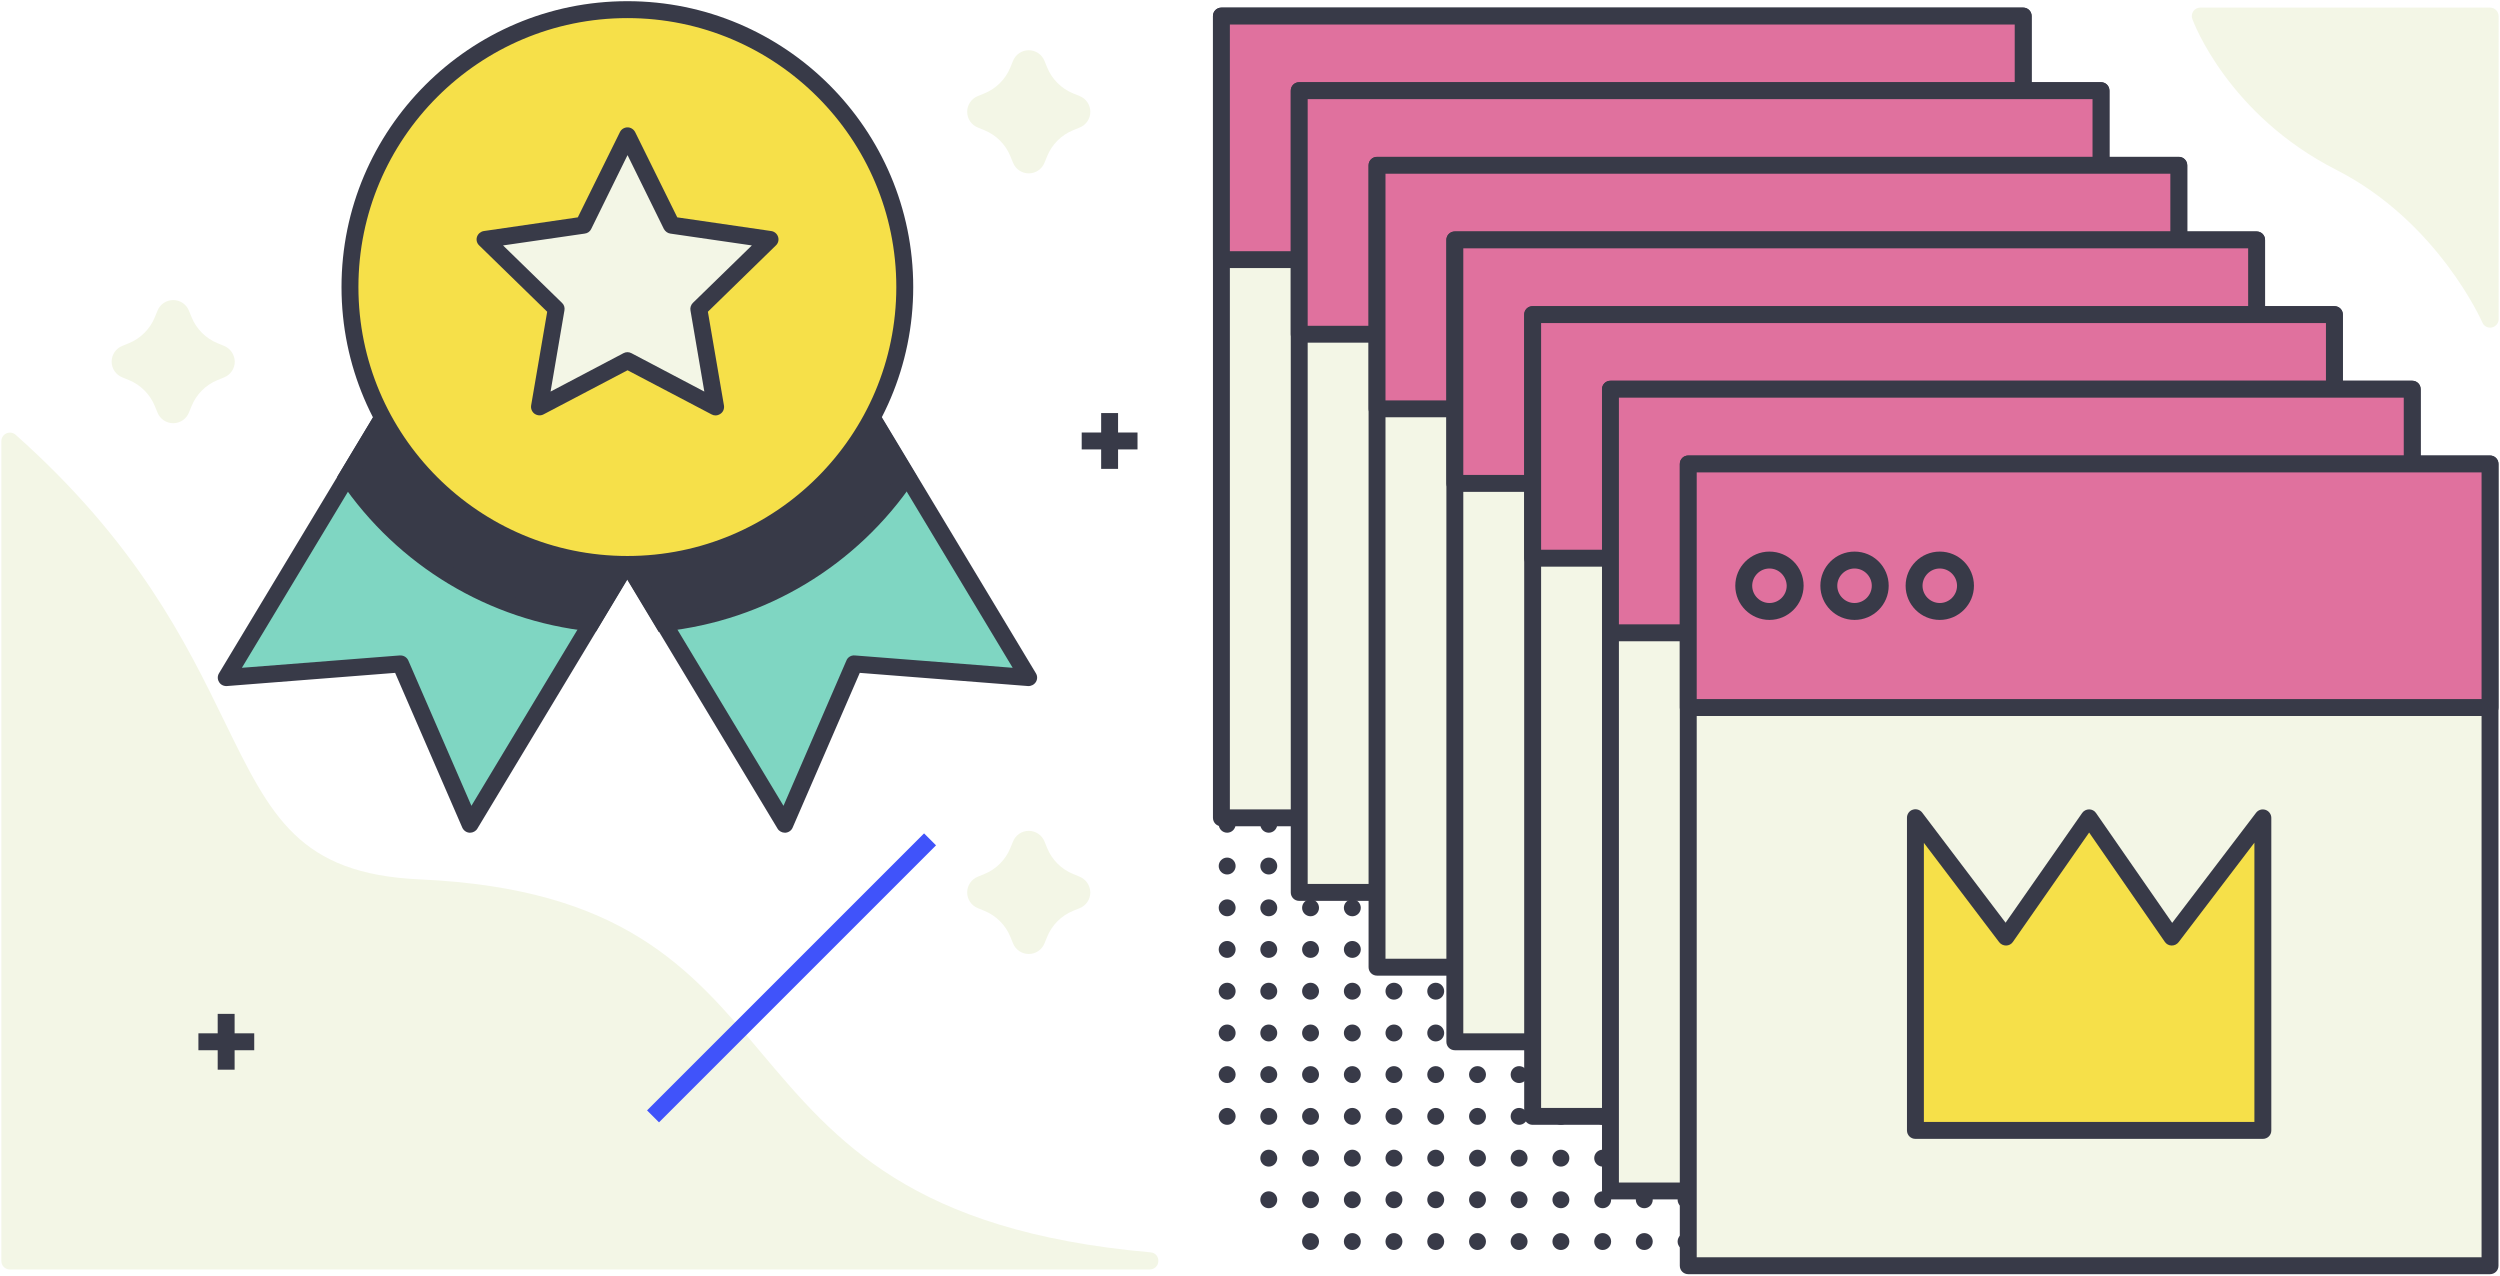
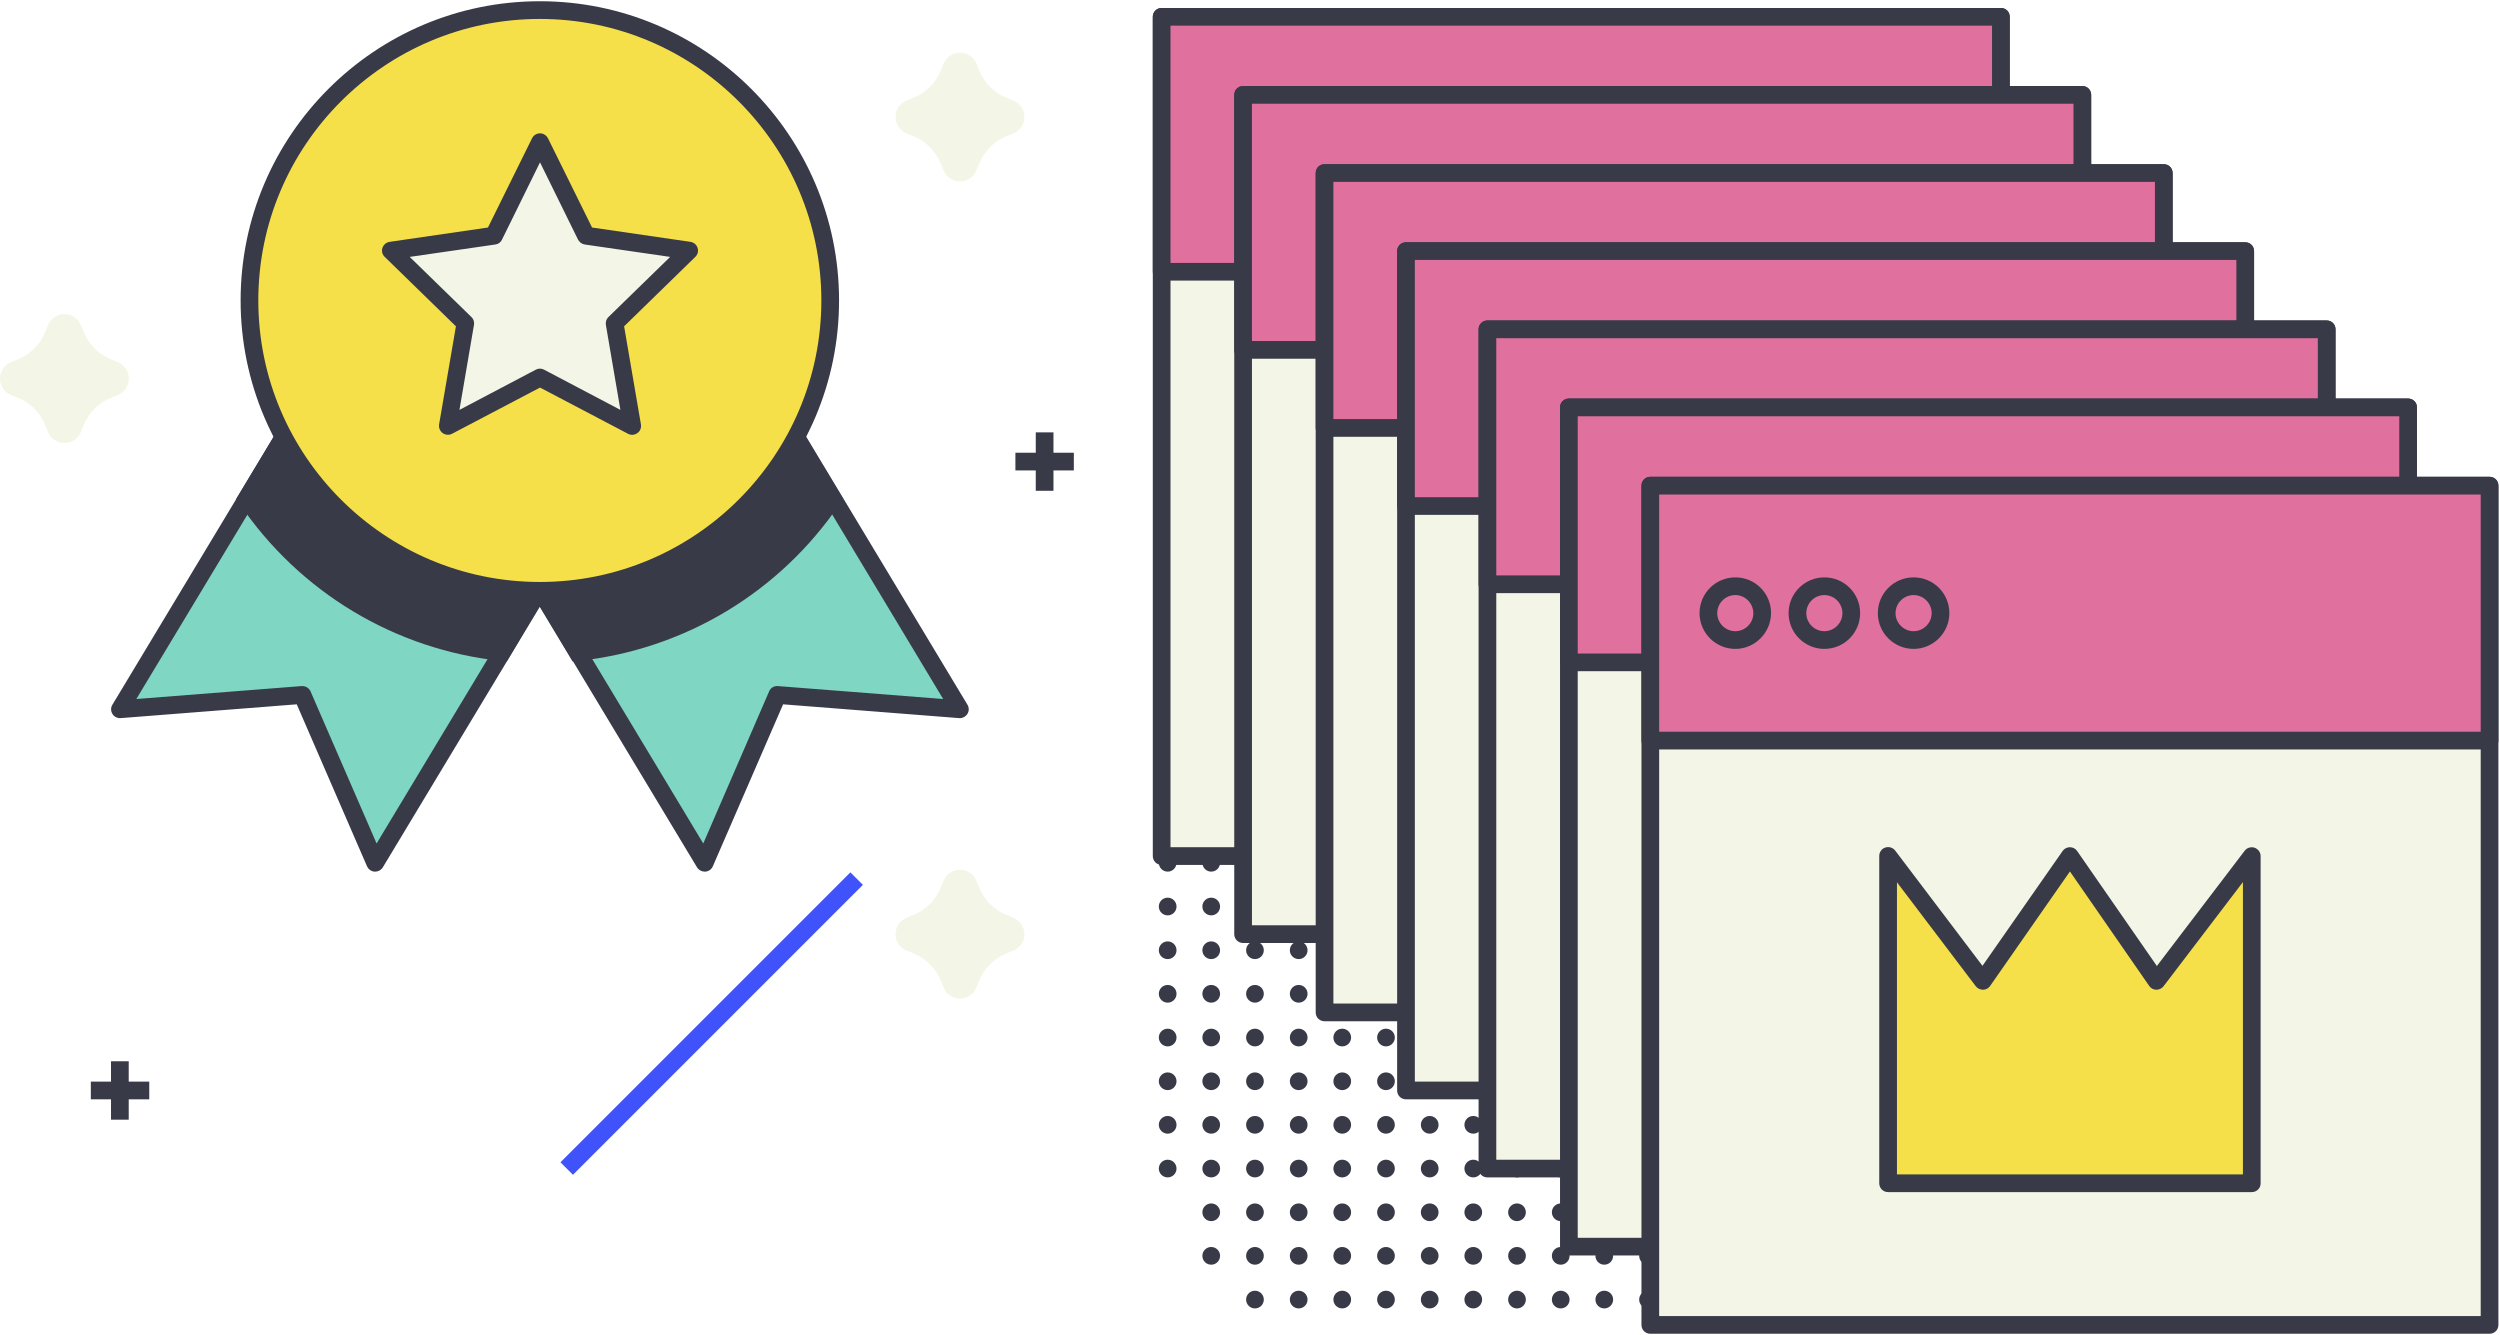
- <svg xmlns="http://www.w3.org/2000/svg" width="1478px" height="754px" viewBox="0 0 1478 754" version="1.1">
+ <svg xmlns="http://www.w3.org/2000/svg" width="1412px" height="754px" viewBox="0 0 1412 754" version="1.1">
  <g id="Page-1" stroke="none" stroke-width="1" fill="none" fill-rule="evenodd">
-     <g id="upgrade-5" transform="translate(-221, -163)">
+     <g id="upgrade-5" transform="translate(-287, -163)">
      <g id="Group" transform="translate(221, 163)">
-         <path d="M1472.1,4.5 L1300.8,4.5 C1299.2,4.5 1297.6,5.3 1296.7,6.6 C1295.8,7.9 1295.5,9.7 1296.1,11.2 C1296.9,13.5 1317.5,68 1381.2,100.4 C1441.4,131.1 1467.3,190.1 1467.6,190.7 C1468.4,192.6 1470.2,193.7 1472.2,193.7 C1472.5,193.7 1472.9,193.7 1473.2,193.6 C1475.5,193.1 1477.2,191.1 1477.2,188.7 L1477.2,9.5 C1477.1,6.7 1474.9,4.5 1472.1,4.5 Z" id="Path" fill="#F3F6E6" fill-rule="nonzero" />
        <g transform="translate(720, 482)" fill="#383A48" fill-rule="nonzero" id="Oval">
          <circle cx="350.8" cy="5.3" r="5" />
          <circle cx="350.8" cy="30" r="5" />
          <circle cx="350.8" cy="54.7" r="5" />
          <circle cx="350.8" cy="79.3" r="5" />
          <circle cx="350.8" cy="104" r="5" />
          <circle cx="350.8" cy="128.7" r="5" />
          <circle cx="350.8" cy="153.3" r="5" />
          <circle cx="350.8" cy="178" r="5" />
          <circle cx="350.8" cy="202.7" r="5" />
          <circle cx="350.8" cy="227.3" r="5" />
          <circle cx="350.8" cy="252" r="5" />
          <circle cx="326.1" cy="5.3" r="5" />
          <circle cx="326.1" cy="30" r="5" />
          <circle cx="326.1" cy="54.7" r="5" />
          <circle cx="326.1" cy="79.3" r="5" />
          <circle cx="326.1" cy="104" r="5" />
          <circle cx="326.1" cy="128.7" r="5" />
          <circle cx="326.1" cy="153.3" r="5" />
          <circle cx="326.1" cy="178" r="5" />
          <circle cx="326.1" cy="202.7" r="5" />
          <circle cx="326.1" cy="227.3" r="5" />
          <circle cx="326.1" cy="252" r="5" />
          <circle cx="301.5" cy="5.3" r="5" />
          <circle cx="301.5" cy="30" r="5" />
          <circle cx="301.5" cy="54.7" r="5" />
          <circle cx="301.5" cy="79.3" r="5" />
          <circle cx="301.5" cy="104" r="5" />
          <circle cx="301.5" cy="128.7" r="5" />
          <circle cx="301.5" cy="153.3" r="5" />
          <circle cx="301.5" cy="178" r="5" />
          <circle cx="301.5" cy="202.7" r="5" />
          <circle cx="301.5" cy="227.3" r="5" />
          <circle cx="301.5" cy="252" r="5" />
          <circle cx="276.8" cy="5.3" r="5" />
          <circle cx="276.8" cy="30" r="5" />
          <circle cx="276.8" cy="54.7" r="5" />
          <circle cx="276.8" cy="79.3" r="5" />
          <circle cx="276.8" cy="104" r="5" />
          <circle cx="276.8" cy="128.7" r="5" />
          <circle cx="276.8" cy="153.3" r="5" />
          <circle cx="276.8" cy="178" r="5" />
          <circle cx="276.8" cy="202.7" r="5" />
          <circle cx="276.8" cy="227.3" r="5" />
          <circle cx="276.8" cy="252" r="5" />
          <circle cx="252.1" cy="5.3" r="5" />
          <circle cx="252.1" cy="30" r="5" />
          <circle cx="252.1" cy="54.7" r="5" />
          <circle cx="252.1" cy="79.3" r="5" />
          <circle cx="252.1" cy="104" r="5" />
          <circle cx="252.1" cy="128.7" r="5" />
          <circle cx="252.1" cy="153.3" r="5" />
          <circle cx="252.1" cy="178" r="5" />
          <circle cx="252.1" cy="202.7" r="5" />
          <circle cx="252.1" cy="227.3" r="5" />
          <circle cx="252.1" cy="252" r="5" />
          <circle cx="227.5" cy="5.3" r="5" />
          <circle cx="227.5" cy="30" r="5" />
          <circle cx="227.5" cy="54.7" r="5" />
          <circle cx="227.5" cy="79.3" r="5" />
          <circle cx="227.5" cy="104" r="5" />
          <circle cx="227.5" cy="128.7" r="5" />
          <circle cx="227.5" cy="153.3" r="5" />
          <circle cx="227.5" cy="178" r="5" />
          <circle cx="227.5" cy="202.7" r="5" />
          <circle cx="227.5" cy="227.3" r="5" />
          <circle cx="227.5" cy="252" r="5" />
          <circle cx="202.8" cy="5.3" r="5" />
          <circle cx="202.8" cy="30" r="5" />
          <circle cx="202.8" cy="54.7" r="5" />
          <circle cx="202.8" cy="79.3" r="5" />
          <circle cx="202.8" cy="104" r="5" />
          <circle cx="202.8" cy="128.7" r="5" />
          <circle cx="202.8" cy="153.3" r="5" />
          <circle cx="202.8" cy="178" r="5" />
          <circle cx="202.8" cy="202.7" r="5" />
          <circle cx="202.8" cy="227.3" r="5" />
          <circle cx="202.8" cy="252" r="5" />
          <circle cx="178.1" cy="5.3" r="5" />
          <circle cx="178.1" cy="30" r="5" />
          <circle cx="178.1" cy="54.7" r="5" />
          <circle cx="178.1" cy="79.3" r="5" />
          <circle cx="178.1" cy="104" r="5" />
          <circle cx="178.1" cy="128.7" r="5" />
          <circle cx="178.1" cy="153.3" r="5" />
          <circle cx="178.1" cy="178" r="5" />
          <circle cx="178.1" cy="202.7" r="5" />
          <circle cx="178.1" cy="227.3" r="5" />
          <circle cx="178.1" cy="252" r="5" />
          <circle cx="153.5" cy="5.3" r="5" />
          <circle cx="153.5" cy="30" r="5" />
          <circle cx="153.5" cy="54.7" r="5" />
          <circle cx="153.5" cy="79.3" r="5" />
          <circle cx="153.5" cy="104" r="5" />
          <circle cx="153.5" cy="128.7" r="5" />
          <circle cx="153.5" cy="153.3" r="5" />
          <circle cx="153.5" cy="178" r="5" />
          <circle cx="153.5" cy="202.7" r="5" />
          <circle cx="153.5" cy="227.3" r="5" />
          <circle cx="153.5" cy="252" r="5" />
          <circle cx="128.8" cy="5.3" r="5" />
          <circle cx="128.8" cy="30" r="5" />
          <circle cx="128.8" cy="54.7" r="5" />
          <circle cx="128.8" cy="79.3" r="5" />
          <circle cx="128.8" cy="104" r="5" />
          <circle cx="128.8" cy="128.7" r="5" />
          <circle cx="128.8" cy="153.3" r="5" />
          <circle cx="128.8" cy="178" r="5" />
          <circle cx="128.8" cy="202.7" r="5" />
          <circle cx="128.8" cy="227.3" r="5" />
          <circle cx="128.8" cy="252" r="5" />
          <circle cx="104.1" cy="5.3" r="5" />
          <circle cx="104.1" cy="30" r="5" />
          <circle cx="104.1" cy="54.7" r="5" />
          <circle cx="104.1" cy="79.3" r="5" />
          <circle cx="104.1" cy="104" r="5" />
          <circle cx="104.1" cy="128.7" r="5" />
          <circle cx="104.1" cy="153.3" r="5" />
          <circle cx="104.1" cy="178" r="5" />
          <circle cx="104.1" cy="202.7" r="5" />
          <circle cx="104.1" cy="227.3" r="5" />
          <circle cx="104.1" cy="252" r="5" />
          <circle cx="79.5" cy="5.3" r="5" />
          <circle cx="79.5" cy="30" r="5" />
          <circle cx="79.5" cy="54.7" r="5" />
          <circle cx="79.5" cy="79.3" r="5" />
          <circle cx="79.5" cy="104" r="5" />
          <circle cx="79.5" cy="128.7" r="5" />
          <circle cx="79.5" cy="153.3" r="5" />
          <circle cx="79.5" cy="178" r="5" />
          <circle cx="79.5" cy="202.7" r="5" />
          <circle cx="79.5" cy="227.3" r="5" />
          <circle cx="79.5" cy="252" r="5" />
          <circle cx="54.8" cy="5.3" r="5" />
          <circle cx="54.8" cy="30" r="5" />
          <circle cx="54.8" cy="54.7" r="5" />
          <circle cx="54.8" cy="79.3" r="5" />
          <circle cx="54.8" cy="104" r="5" />
          <circle cx="54.8" cy="128.7" r="5" />
          <circle cx="54.8" cy="153.3" r="5" />
          <circle cx="54.8" cy="178" r="5" />
          <circle cx="54.8" cy="202.7" r="5" />
          <circle cx="54.8" cy="227.3" r="5" />
          <circle cx="54.8" cy="252" r="5" />
          <circle cx="30.1" cy="5.3" r="5" />
          <circle cx="30.1" cy="30" r="5" />
          <circle cx="30.1" cy="54.7" r="5" />
          <circle cx="30.1" cy="79.3" r="5" />
          <circle cx="30.1" cy="104" r="5" />
          <circle cx="30.1" cy="128.7" r="5" />
          <circle cx="30.1" cy="153.3" r="5" />
          <circle cx="30.1" cy="178" r="5" />
          <circle cx="30.1" cy="202.7" r="5" />
          <circle cx="30.1" cy="227.3" r="5" />
          <circle cx="5.5" cy="5.3" r="5" />
          <circle cx="5.5" cy="30" r="5" />
          <circle cx="5.5" cy="54.7" r="5" />
          <circle cx="5.5" cy="79.3" r="5" />
          <circle cx="5.5" cy="104" r="5" />
          <circle cx="5.5" cy="128.7" r="5" />
          <circle cx="5.5" cy="153.3" r="5" />
          <circle cx="5.5" cy="178" r="5" />
        </g>
-         <path d="M680.3,740.4 C538.9,727.9 493.9,674.4 450.4,622.8 C408.2,572.7 368.4,525.3 248.3,519.9 C176.7,516.7 160.2,482.8 132.8,426.7 C109.9,379.7 81.3,321.2 9.2,257 C7.7,255.7 5.6,255.4 3.8,256.2 C2,257 0.8,258.8 0.8,260.8 L0.8,745.5 C0.8,748.3 3,750.5 5.8,750.5 L679.8,750.5 C682.5,750.5 684.7,748.4 684.8,745.7 C685,742.9 683,740.6 680.3,740.4 Z" id="Path" fill="#F3F6E6" fill-rule="nonzero" />
        <g transform="translate(117, 599)">
          <rect id="Rectangle" fill="#383A48" fill-rule="nonzero" x="11.7" y="0.4" width="10" height="33" />
          <g transform="translate(0, 11)">
            <line x1="0.3" y1="5.9" x2="33.2" y2="5.9" id="Path" />
            <rect id="Rectangle" fill="#383A48" fill-rule="nonzero" x="0.3" y="0.9" width="33" height="10" />
          </g>
        </g>
        <g transform="translate(639, 244)">
          <rect id="Rectangle" fill="#383A48" fill-rule="nonzero" x="12" y="0.2" width="10" height="33" />
          <g transform="translate(0, 11)">
            <line x1="0.5" y1="5.7" x2="33.5" y2="5.7" id="Path" />
            <rect id="Rectangle" fill="#383A48" fill-rule="nonzero" x="0.5" y="0.7" width="33" height="10" />
          </g>
        </g>
        <g transform="translate(128, 0)" fill-rule="nonzero">
          <g transform="translate(0, 190)">
            <polygon id="Path" fill="#7FD6C2" points="273.1 92.5 242.9 142.8 221.5 178.3 149.9 297.3 108.8 202.5 5.7 210.6 77.4 91.5 129 5.8 242.9 74.3" />
            <path d="M149.9,302.3 C149.8,302.3 149.7,302.3 149.6,302.3 C147.7,302.2 146.1,301 145.3,299.3 L105.6,207.8 L6.1,215.6 C4.2,215.7 2.4,214.8 1.5,213.2 C0.5,211.6 0.5,209.6 1.5,208 L124.8,3.2 C125.5,2.1 126.6,1.2 127.9,0.9 C129.2,0.6 130.5,0.8 131.7,1.5 L275.8,88.3 C278.2,89.7 278.9,92.8 277.5,95.2 L154.2,299.9 C153.3,301.4 151.6,302.3 149.9,302.3 Z M108.8,197.5 C110.8,197.5 112.6,198.7 113.4,200.5 L150.7,286.4 L266.4,94.2 L130.8,12.6 L15,204.8 L108.3,197.5 C108.5,197.5 108.6,197.5 108.8,197.5 Z" id="Shape" fill="#383A48" />
          </g>
          <g transform="translate(207, 190)">
            <polygon id="Path" fill="#7FD6C2" points="273.1 210.6 170.1 202.5 129 297.3 57.3 178.3 35.9 142.8 5.7 92.5 35.9 74.3 149.8 5.8 201.4 91.5" />
            <path d="M129,302.3 C127.3,302.3 125.6,301.4 124.7,299.9 L1.4,95.1 C-8.65973959e-15,92.7 0.7,89.7 3.1,88.2 L147.2,1.4 C148.3,0.7 149.7,0.5 151,0.8 C152.3,1.1 153.4,1.9 154.1,3.1 L277.4,208 C278.4,209.6 278.4,211.6 277.4,213.2 C276.4,214.8 274.6,215.7 272.8,215.6 L173.3,207.8 L133.6,299.3 C132.9,301 131.2,302.2 129.3,302.3 C129.2,302.3 129.1,302.3 129,302.3 Z M12.5,94.2 L128.2,286.4 L165.4,200.5 C166.2,198.5 168.2,197.3 170.4,197.5 L263.7,204.8 L148.1,12.6 L12.5,94.2 Z" id="Shape" fill="#383A48" />
          </g>
          <g transform="translate(71, 189)" fill="#383A48">
            <path d="M337.4,92.5 C305.3,140 253.2,172.9 193.3,179.3 L171.9,143.8 L150.5,179.3 C90.5,172.9 38.5,140 6.4,92.5 L58,6.8 L171.9,75.4 L285.8,6.8 L337.4,92.5 Z" id="Path" />
            <path d="M153.2,184.6 L150,184.3 C90,177.9 36.2,145.5 2.2,95.4 L0.4,92.8 L56.2,0 L171.8,69.6 L287.4,0 L343.2,92.8 L341.4,95.4 C307.5,145.5 253.6,177.9 193.6,184.3 L190.4,184.6 L171.7,153.5 L153.2,184.6 Z M171.9,134.1 L195.9,174 C250.6,167.3 299.7,137.7 331.5,92.4 L284.1,13.7 L171.9,81.2 L59.7,13.7 L12.3,92.4 C44.1,137.7 93.2,167.3 147.9,174 L171.9,134.1 Z" id="Shape" />
          </g>
          <g transform="translate(73, 0)">
            <circle id="Oval" fill="#F6E049" cx="169.9" cy="169.7" r="164" />
            <path d="M169.9,338.7 C76.7,338.7 0.9,262.9 0.9,169.7 C0.9,76.5 76.7,0.7 169.9,0.7 C263.1,0.7 338.9,76.5 338.9,169.7 C338.9,262.9 263.1,338.7 169.9,338.7 Z M169.9,10.7 C82.2,10.7 10.9,82 10.9,169.7 C10.9,257.4 82.2,328.7 169.9,328.7 C257.6,328.7 328.9,257.4 328.9,169.7 C328.9,82 257.6,10.7 169.9,10.7 Z" id="Shape" fill="#383A48" />
          </g>
          <g transform="translate(153, 75)">
            <polygon id="Path" fill="#F3F6E6" points="89.9 5.4 115.9 58.2 174.2 66.6 132 107.7 142 165.6 89.9 138.3 37.9 165.6 47.8 107.7 5.7 66.6 63.9 58.2" />
            <path d="M142,170.6 C141.2,170.6 140.4,170.4 139.7,170 L90,143.9 L40.3,170 C38.6,170.9 36.6,170.7 35,169.6 C33.5,168.5 32.7,166.6 33,164.7 L42.5,109.3 L2.3,70.1 C0.9,68.8 0.4,66.8 1,65 C1.6,63.2 3.2,61.9 5,61.6 L60.6,53.5 L85.5,3.1 C86.3,1.4 88.1,0.3 90,0.3 C91.9,0.3 93.6,1.4 94.5,3.1 L119.4,53.5 L175,61.6 C176.9,61.9 178.4,63.2 179,65 C179.6,66.8 179.1,68.8 177.7,70.1 L137.5,109.3 L147,164.7 C147.3,166.6 146.6,168.5 145,169.6 C144,170.3 143,170.6 142,170.6 Z M16.4,70.1 L51.3,104.1 C52.5,105.2 53,106.9 52.7,108.5 L44.5,156.5 L87.6,133.8 C89.1,133 90.8,133 92.3,133.8 L135.4,156.5 L127.2,108.5 C126.9,106.9 127.5,105.2 128.6,104.1 L163.5,70.1 L115.3,63.1 C113.7,62.9 112.3,61.8 111.5,60.4 L90,16.7 L68.5,60.4 C67.8,61.9 66.4,62.9 64.7,63.1 L16.4,70.1 Z" id="Shape" fill="#383A48" />
          </g>
        </g>
        <g transform="translate(717, 4)" fill-rule="nonzero">
          <g>
            <rect id="Rectangle" fill="#F3F6E6" x="5.1" y="5.5" width="474" height="474" />
            <path d="M479.1,484.5 L5.1,484.5 C2.3,484.5 0.1,482.3 0.1,479.5 L0.1,5.5 C0.1,2.7 2.3,0.5 5.1,0.5 L479.1,0.5 C481.9,0.5 484.1,2.7 484.1,5.5 L484.1,479.5 C484.1,482.3 481.9,484.5 479.1,484.5 Z M10.1,474.5 L474.1,474.5 L474.1,10.5 L10.1,10.5 L10.1,474.5 L10.1,474.5 Z" id="Shape" fill="#383A48" />
          </g>
          <g>
            <rect id="Rectangle" fill="#E0719E" x="5.1" y="5.5" width="474" height="144" />
            <path d="M479.1,154.5 L5.1,154.5 C2.3,154.5 0.1,152.3 0.1,149.5 L0.1,5.5 C0.1,2.7 2.3,0.5 5.1,0.5 L479.1,0.5 C481.9,0.5 484.1,2.7 484.1,5.5 L484.1,149.5 C484.1,152.2 481.9,154.5 479.1,154.5 Z M10.1,144.5 L474.1,144.5 L474.1,10.5 L10.1,10.5 L10.1,144.5 L10.1,144.5 Z" id="Shape" fill="#383A48" />
          </g>
        </g>
        <g transform="translate(763, 48)" fill-rule="nonzero">
          <g>
            <rect id="Rectangle" fill="#F3F6E6" x="5.1" y="5.6" width="474" height="474" />
            <path d="M479.1,484.6 L5.1,484.6 C2.3,484.6 0.1,482.4 0.1,479.6 L0.1,5.6 C0.1,2.8 2.3,0.6 5.1,0.6 L479.1,0.6 C481.9,0.6 484.1,2.8 484.1,5.6 L484.1,479.6 C484.1,482.4 481.9,484.6 479.1,484.6 Z M10.1,474.6 L474.1,474.6 L474.1,10.6 L10.1,10.6 L10.1,474.6 L10.1,474.6 Z" id="Shape" fill="#383A48" />
          </g>
          <g>
            <rect id="Rectangle" fill="#E0719E" x="5.1" y="5.6" width="474" height="144" />
            <path d="M479.1,154.6 L5.1,154.6 C2.3,154.6 0.1,152.4 0.1,149.6 L0.1,5.6 C0.1,2.8 2.3,0.6 5.1,0.6 L479.1,0.6 C481.9,0.6 484.1,2.8 484.1,5.6 L484.1,149.6 C484.1,152.4 481.9,154.6 479.1,154.6 Z M10.1,144.6 L474.1,144.6 L474.1,10.6 L10.1,10.6 L10.1,144.6 L10.1,144.6 Z" id="Shape" fill="#383A48" />
          </g>
        </g>
        <g transform="translate(809, 92)" fill-rule="nonzero">
          <g>
            <rect id="Rectangle" fill="#F3F6E6" x="5.1" y="5.7" width="474" height="474" />
            <path d="M479.1,484.8 L5.1,484.8 C2.3,484.8 0.1,482.6 0.1,479.8 L0.1,5.8 C0.1,3 2.3,0.8 5.1,0.8 L479.1,0.8 C481.9,0.8 484.1,3 484.1,5.8 L484.1,479.8 C484.1,482.5 481.9,484.8 479.1,484.8 Z M10.1,474.8 L474.1,474.8 L474.1,10.8 L10.1,10.8 L10.1,474.8 Z" id="Shape" fill="#383A48" />
          </g>
          <g>
            <rect id="Rectangle" fill="#E0719E" x="5.1" y="5.7" width="474" height="144" />
            <path d="M479.1,154.7 L5.1,154.7 C2.3,154.7 0.1,152.5 0.1,149.7 L0.1,5.7 C0.1,2.9 2.3,0.7 5.1,0.7 L479.1,0.7 C481.9,0.7 484.1,2.9 484.1,5.7 L484.1,149.7 C484.1,152.5 481.9,154.7 479.1,154.7 Z M10.1,144.7 L474.1,144.7 L474.1,10.7 L10.1,10.7 L10.1,144.7 Z" id="Shape" fill="#383A48" />
          </g>
        </g>
        <g transform="translate(855, 136)" fill-rule="nonzero">
          <g>
            <rect id="Rectangle" fill="#F3F6E6" x="5.1" y="5.8" width="474" height="474" />
            <path d="M479.1,484.9 L5.1,484.9 C2.3,484.9 0.1,482.7 0.1,479.9 L0.1,5.9 C0.1,3.1 2.3,0.9 5.1,0.9 L479.1,0.9 C481.9,0.9 484.1,3.1 484.1,5.9 L484.1,479.9 C484.1,482.6 481.9,484.9 479.1,484.9 Z M10.1,474.9 L474.1,474.9 L474.1,10.9 L10.1,10.9 L10.1,474.9 Z" id="Shape" fill="#383A48" />
          </g>
          <g>
            <rect id="Rectangle" fill="#E0719E" x="5.1" y="5.8" width="474" height="144" />
            <path d="M479.1,154.8 L5.1,154.8 C2.3,154.8 0.1,152.6 0.1,149.8 L0.1,5.8 C0.1,3 2.3,0.8 5.1,0.8 L479.1,0.8 C481.9,0.8 484.1,3 484.1,5.8 L484.1,149.8 C484.1,152.6 481.9,154.8 479.1,154.8 Z M10.1,144.8 L474.1,144.8 L474.1,10.8 L10.1,10.8 L10.1,144.8 Z" id="Shape" fill="#383A48" />
          </g>
        </g>
        <g transform="translate(901, 181)" fill-rule="nonzero">
          <g>
            <rect id="Rectangle" fill="#F3F6E6" x="5.1" y="4.9" width="474" height="474" />
            <path d="M479.1,484 L5.1,484 C2.3,484 0.1,481.8 0.1,479 L0.1,5 C0.1,2.2 2.3,0 5.1,0 L479.1,0 C481.9,0 484.1,2.2 484.1,5 L484.1,479 C484.1,481.8 481.9,484 479.1,484 Z M10.1,474 L474.1,474 L474.1,10 L10.1,10 L10.1,474 Z" id="Shape" fill="#383A48" />
          </g>
          <g>
            <rect id="Rectangle" fill="#E0719E" x="5.1" y="4.9" width="474" height="144" />
            <path d="M479.1,154 L5.1,154 C2.3,154 0.1,151.8 0.1,149 L0.1,5 C0.1,2.2 2.3,0 5.1,0 L479.1,0 C481.9,0 484.1,2.2 484.1,5 L484.1,149 C484.1,151.7 481.9,154 479.1,154 Z M10.1,144 L474.1,144 L474.1,10 L10.1,10 L10.1,144 Z" id="Shape" fill="#383A48" />
          </g>
        </g>
        <g transform="translate(947, 225)" fill-rule="nonzero">
          <g>
            <rect id="Rectangle" fill="#F3F6E6" x="5.1" y="5.1" width="474" height="474" />
            <path d="M479.1,484.1 L5.1,484.1 C2.3,484.1 0.1,481.9 0.1,479.1 L0.1,5.1 C0.1,2.3 2.3,0.1 5.1,0.1 L479.1,0.1 C481.9,0.1 484.1,2.3 484.1,5.1 L484.1,479.1 C484.1,481.9 481.9,484.1 479.1,484.1 Z M10.1,474.1 L474.1,474.1 L474.1,10.1 L10.1,10.1 L10.1,474.1 Z" id="Shape" fill="#383A48" />
          </g>
          <g>
            <rect id="Rectangle" fill="#E0719E" x="5.1" y="5.1" width="474" height="144" />
            <path d="M479.1,154.1 L5.1,154.1 C2.3,154.1 0.1,151.9 0.1,149.1 L0.1,5.1 C0.1,2.3 2.3,0.1 5.1,0.1 L479.1,0.1 C481.9,0.1 484.1,2.3 484.1,5.1 L484.1,149.1 C484.1,151.8 481.9,154.1 479.1,154.1 Z M10.1,144.1 L474.1,144.1 L474.1,10.1 L10.1,10.1 L10.1,144.1 Z" id="Shape" fill="#383A48" />
          </g>
        </g>
        <g transform="translate(66, 29)" fill="#F3F6E6" fill-rule="nonzero" id="Path">
          <path d="M512.1,46.4 L516,48 C522.9,50.8 528.5,56.4 531.3,63.3 L532.9,67.2 C534.4,71 538.1,73.5 542.2,73.5 C546.3,73.5 550,71 551.5,67.2 L553.1,63.3 C555.9,56.4 561.5,50.8 568.4,48 L572.3,46.4 C576.1,44.9 578.6,41.2 578.6,37.1 C578.6,33 576.1,29.3 572.3,27.8 L568.4,26.2 C561.5,23.4 555.9,17.8 553.1,10.9 L551.5,7 L551.5,7 C550,3.2 546.3,0.7 542.2,0.7 C538.1,0.7 534.4,3.2 532.9,7 L531.3,10.9 C528.5,17.8 522.9,23.4 516,26.2 L512.1,27.8 C508.3,29.3 505.8,33 505.8,37.1 C505.8,41.2 508.3,44.9 512.1,46.4 Z" />
          <path d="M572.3,489.3 L568.4,487.7 C561.5,484.9 555.9,479.3 553.1,472.4 L551.5,468.5 L551.5,468.5 C550,464.7 546.3,462.2 542.2,462.2 C538.1,462.2 534.4,464.7 532.9,468.5 L531.3,472.4 C528.5,479.3 522.9,484.9 516,487.7 L512.1,489.3 C508.3,490.8 505.8,494.5 505.8,498.6 C505.8,502.7 508.3,506.4 512.1,507.9 L516,509.5 C522.9,512.3 528.5,517.9 531.3,524.8 L532.9,528.7 C534.4,532.5 538.1,535 542.2,535 C546.3,535 550,532.5 551.5,528.7 L553.1,524.8 C555.9,517.9 561.5,512.3 568.4,509.5 L572.3,507.9 C576.1,506.4 578.6,502.7 578.6,498.6 C578.5,494.5 576.1,490.9 572.3,489.3 Z" />
          <path d="M66.5,175.5 L62.6,173.9 C55.7,171.1 50.1,165.5 47.3,158.6 L45.7,154.7 C44.2,150.9 40.5,148.4 36.4,148.4 C32.3,148.4 28.6,150.9 27.1,154.7 L25.5,158.6 C22.7,165.5 17.1,171.1 10.2,173.9 L6.3,175.5 C2.5,177 -5.68434189e-14,180.7 -5.68434189e-14,184.8 C-5.68434189e-14,188.9 2.5,192.6 6.3,194.1 L10.2,195.7 C17.1,198.5 22.7,204.1 25.5,211 L27.1,214.9 C28.6,218.7 32.3,221.2 36.4,221.2 C40.5,221.2 44.2,218.7 45.7,214.9 L47.3,211 C50.1,204.1 55.7,198.5 62.6,195.7 L66.5,194.1 C70.3,192.6 72.8,188.9 72.8,184.8 C72.7,180.7 70.3,177.1 66.5,175.5 Z" />
        </g>
        <g transform="translate(993, 269)" fill-rule="nonzero">
          <g>
            <g>
              <rect id="Rectangle" fill="#F3F6E6" x="5.1" y="5.3" width="474" height="474" />
              <path d="M479.1,484.3 L5.1,484.3 C2.3,484.3 0.1,482.1 0.1,479.3 L0.1,5.3 C0.1,2.5 2.3,0.3 5.1,0.3 L479.1,0.3 C481.9,0.3 484.1,2.5 484.1,5.3 L484.1,479.3 C484.1,482.1 481.9,484.3 479.1,484.3 Z M10.1,474.3 L474.1,474.3 L474.1,10.3 L10.1,10.3 L10.1,474.3 Z" id="Shape" fill="#383A48" />
            </g>
            <g>
              <rect id="Rectangle" fill="#E0719E" x="5.1" y="5.3" width="474" height="144" />
              <path d="M479.1,154.3 L5.1,154.3 C2.3,154.3 0.1,152.1 0.1,149.3 L0.1,5.3 C0.1,2.5 2.3,0.3 5.1,0.3 L479.1,0.3 C481.9,0.3 484.1,2.5 484.1,5.3 L484.1,149.3 C484.1,152.1 481.9,154.3 479.1,154.3 Z M10.1,144.3 L474.1,144.3 L474.1,10.3 L10.1,10.3 L10.1,144.3 Z" id="Shape" fill="#383A48" />
            </g>
            <g transform="translate(32, 57)">
              <circle id="Oval" fill="#E0719E" cx="21.1" cy="20.3" r="15.2" />
              <path d="M21.1,40.5 C10,40.5 0.9,31.5 0.9,20.3 C0.9,9.2 9.9,0.1 21.1,0.1 C32.3,0.1 41.3,9.1 41.3,20.3 C41.2,31.4 32.2,40.5 21.1,40.5 Z M21.1,10.1 C15.5,10.1 10.9,14.7 10.9,20.3 C10.9,25.9 15.5,30.5 21.1,30.5 C26.7,30.5 31.3,25.9 31.3,20.3 C31.2,14.7 26.7,10.1 21.1,10.1 Z" id="Shape" fill="#383A48" />
            </g>
            <g transform="translate(83, 57)">
              <circle id="Oval" fill="#E0719E" cx="20.4" cy="20.3" r="15.2" />
              <path d="M20.4,40.5 C9.3,40.5 0.2,31.5 0.2,20.3 C0.2,9.2 9.2,0.1 20.4,0.1 C31.6,0.1 40.6,9.1 40.6,20.3 C40.6,31.4 31.6,40.5 20.4,40.5 Z M20.4,10.1 C14.8,10.1 10.2,14.7 10.2,20.3 C10.2,25.9 14.8,30.5 20.4,30.5 C26,30.5 30.6,25.9 30.6,20.3 C30.6,14.7 26,10.1 20.4,10.1 Z" id="Shape" fill="#383A48" />
            </g>
            <g transform="translate(133, 57)">
              <circle id="Oval" fill="#E0719E" cx="20.8" cy="20.3" r="15.2" />
              <path d="M20.8,40.5 C9.7,40.5 0.6,31.5 0.6,20.3 C0.6,9.2 9.6,0.1 20.8,0.1 C32,0.1 41,9.1 41,20.3 C41,31.4 31.9,40.5 20.8,40.5 Z M20.8,10.1 C15.2,10.1 10.6,14.7 10.6,20.3 C10.6,25.9 15.2,30.5 20.8,30.5 C26.4,30.5 31,25.9 31,20.3 C31,14.7 26.4,10.1 20.8,10.1 Z" id="Shape" fill="#383A48" />
            </g>
          </g>
          <g transform="translate(134, 209)">
            <polygon id="Path" fill="#F6E049" points="210.8 190.3 5.4 190.3 5.4 5.4 58.8 76 108.1 5.4 157 76 210.8 5.4" />
            <path d="M210.8,195.3 L5.4,195.3 C2.6,195.3 0.4,193.1 0.4,190.3 L0.4,5.4 C0.4,3.3 1.8,1.3 3.8,0.7 C5.8,-1.12077014e-13 8.1,0.7 9.4,2.4 L58.7,67.5 L104,2.6 C104.9,1.3 106.5,0.5 108.1,0.5 L108.1,0.5 C109.7,0.5 111.3,1.3 112.2,2.7 L157.2,67.6 L206.8,2.5 C208.1,0.8 210.3,0.1 212.4,0.8 C214.4,1.5 215.8,3.4 215.8,5.5 L215.8,190.4 C215.8,193.1 213.6,195.3 210.8,195.3 Z M10.4,185.3 L205.8,185.3 L205.8,20.2 L161,79 C160,80.3 158.5,81 156.9,81 C155.3,81 153.8,80.2 152.9,78.9 L108.1,14.2 L63,78.9 C62.1,80.2 60.6,81 59,81 C57.4,81 55.9,80.3 54.9,79 L10.4,20.3 L10.4,185.3 L10.4,185.3 Z" id="Shape" fill="#383A48" />
          </g>
        </g>
        <rect id="Rectangle" fill="#4053FA" fill-rule="nonzero" transform="translate(467.9564, 578.1171) rotate(-45) translate(-467.9564, -578.1171) " x="352.158" y="573.117" width="231.598" height="10" />
      </g>
    </g>
  </g>
</svg>
